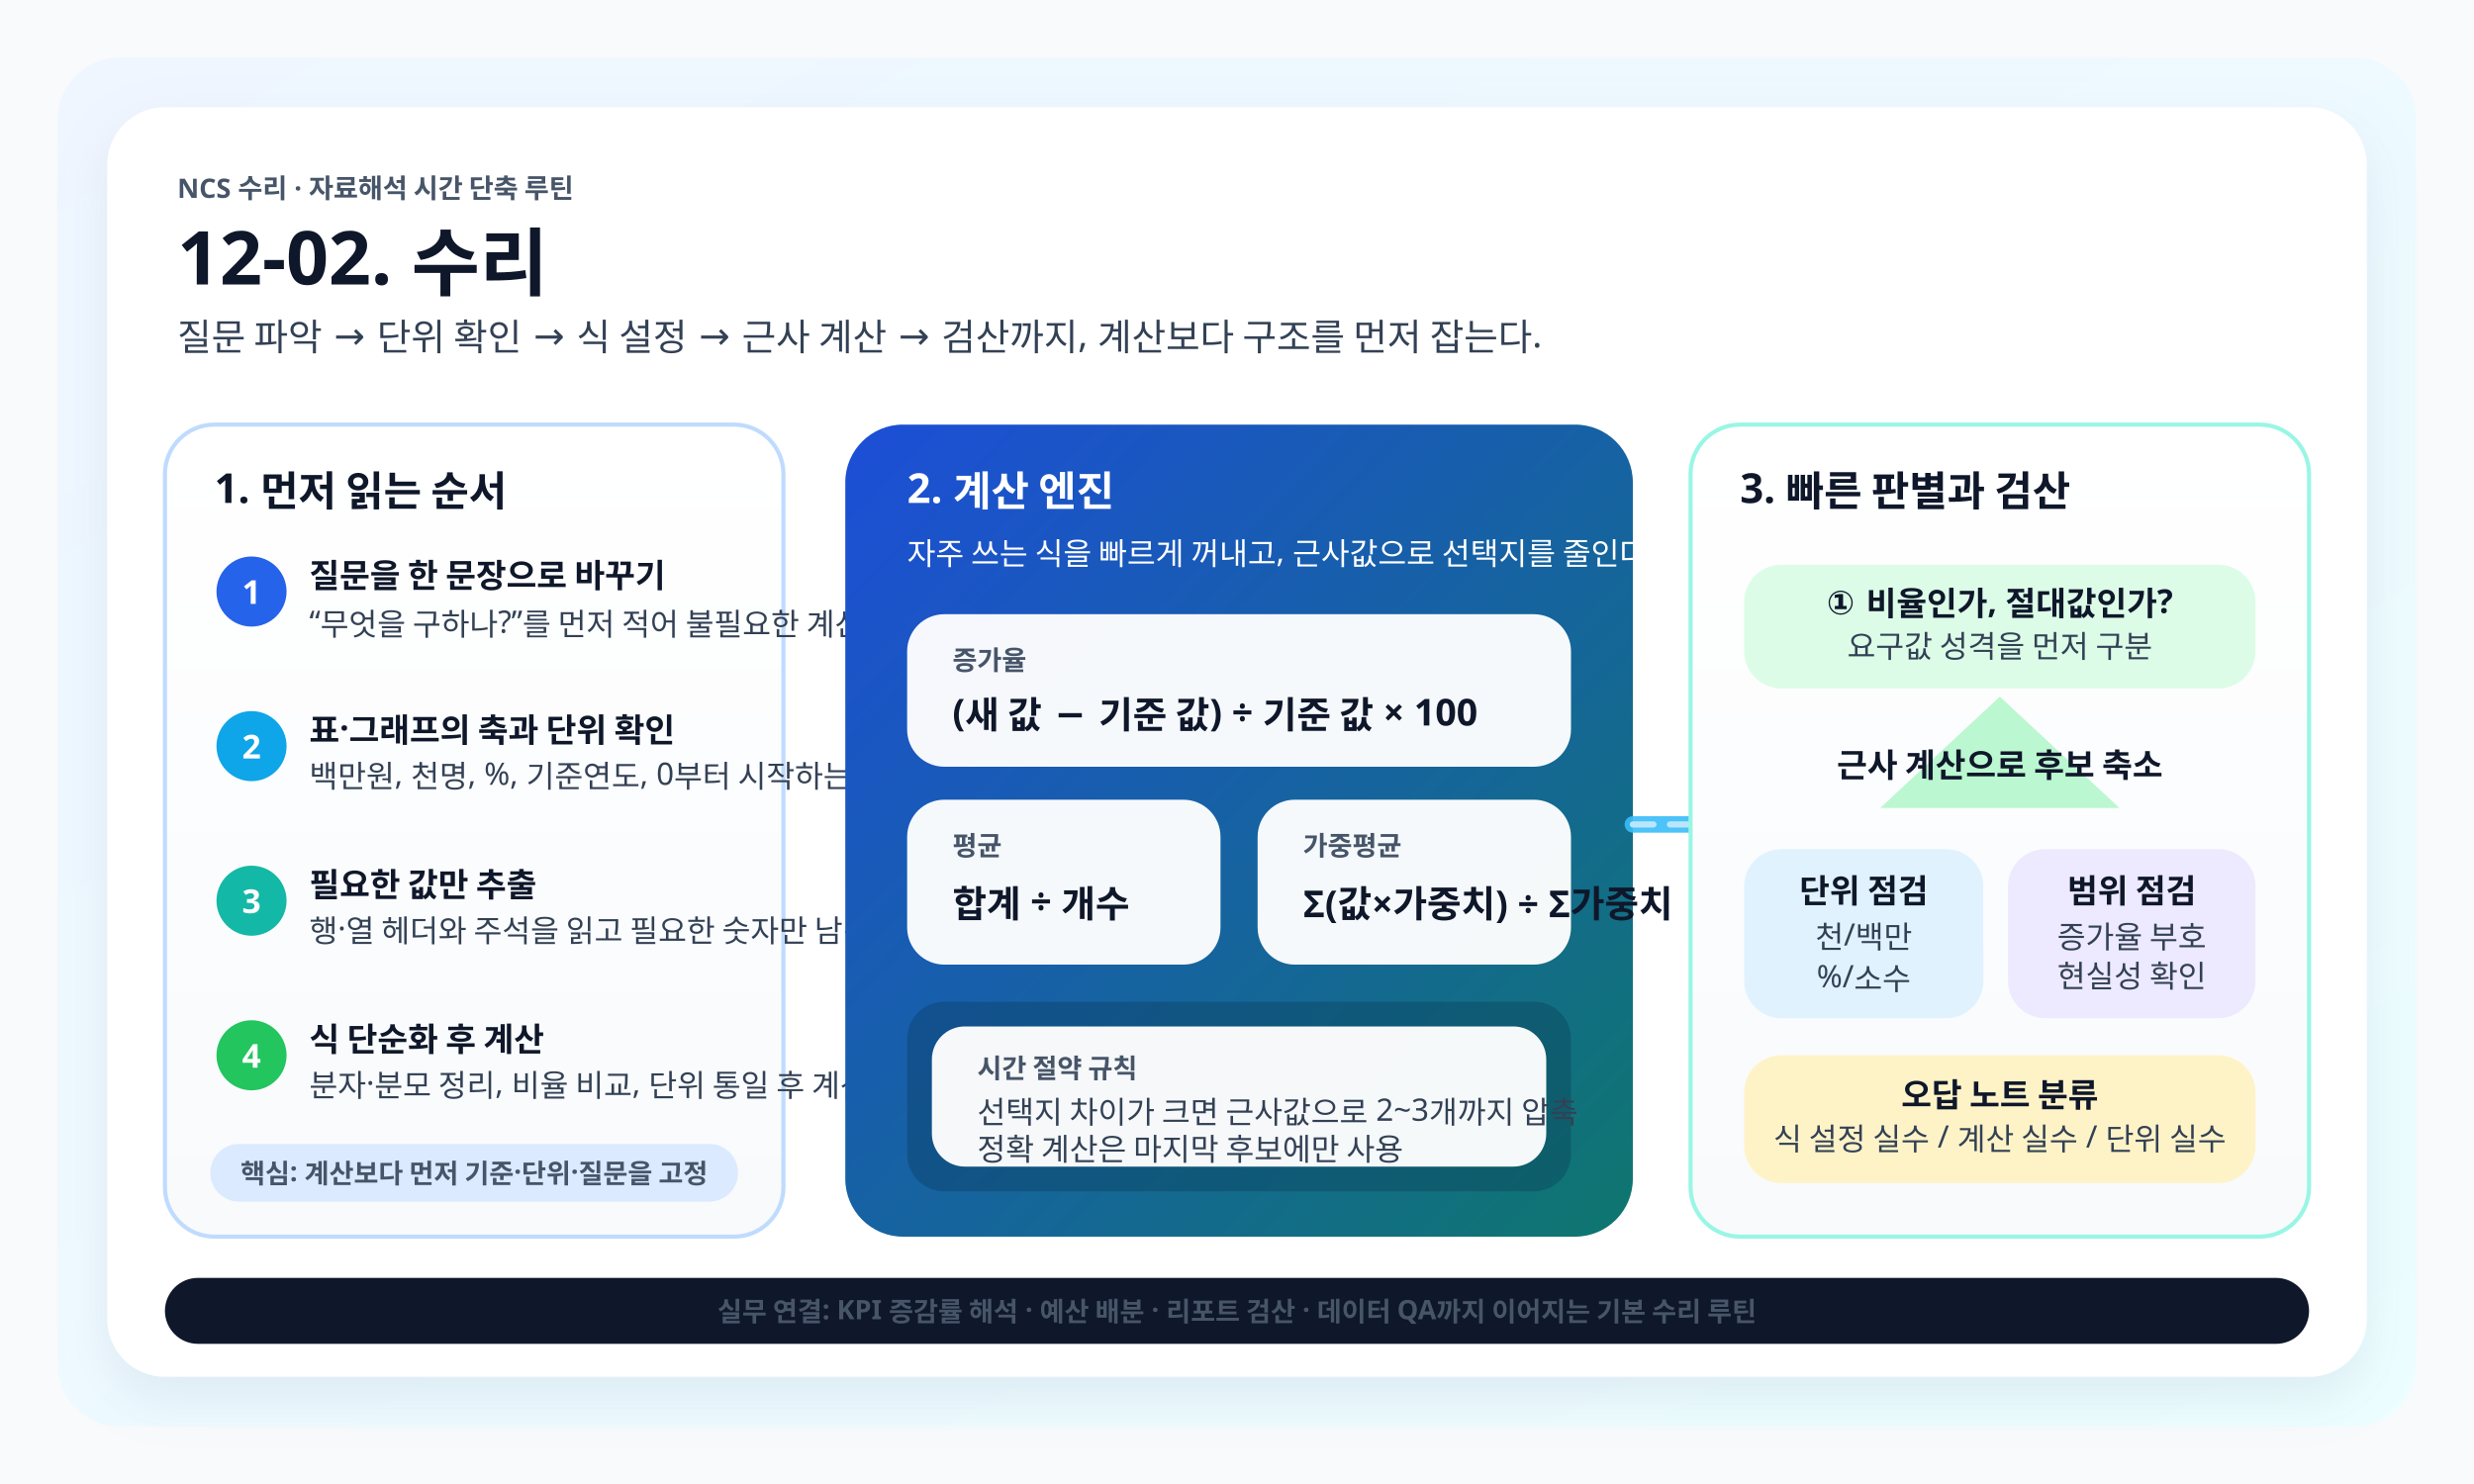
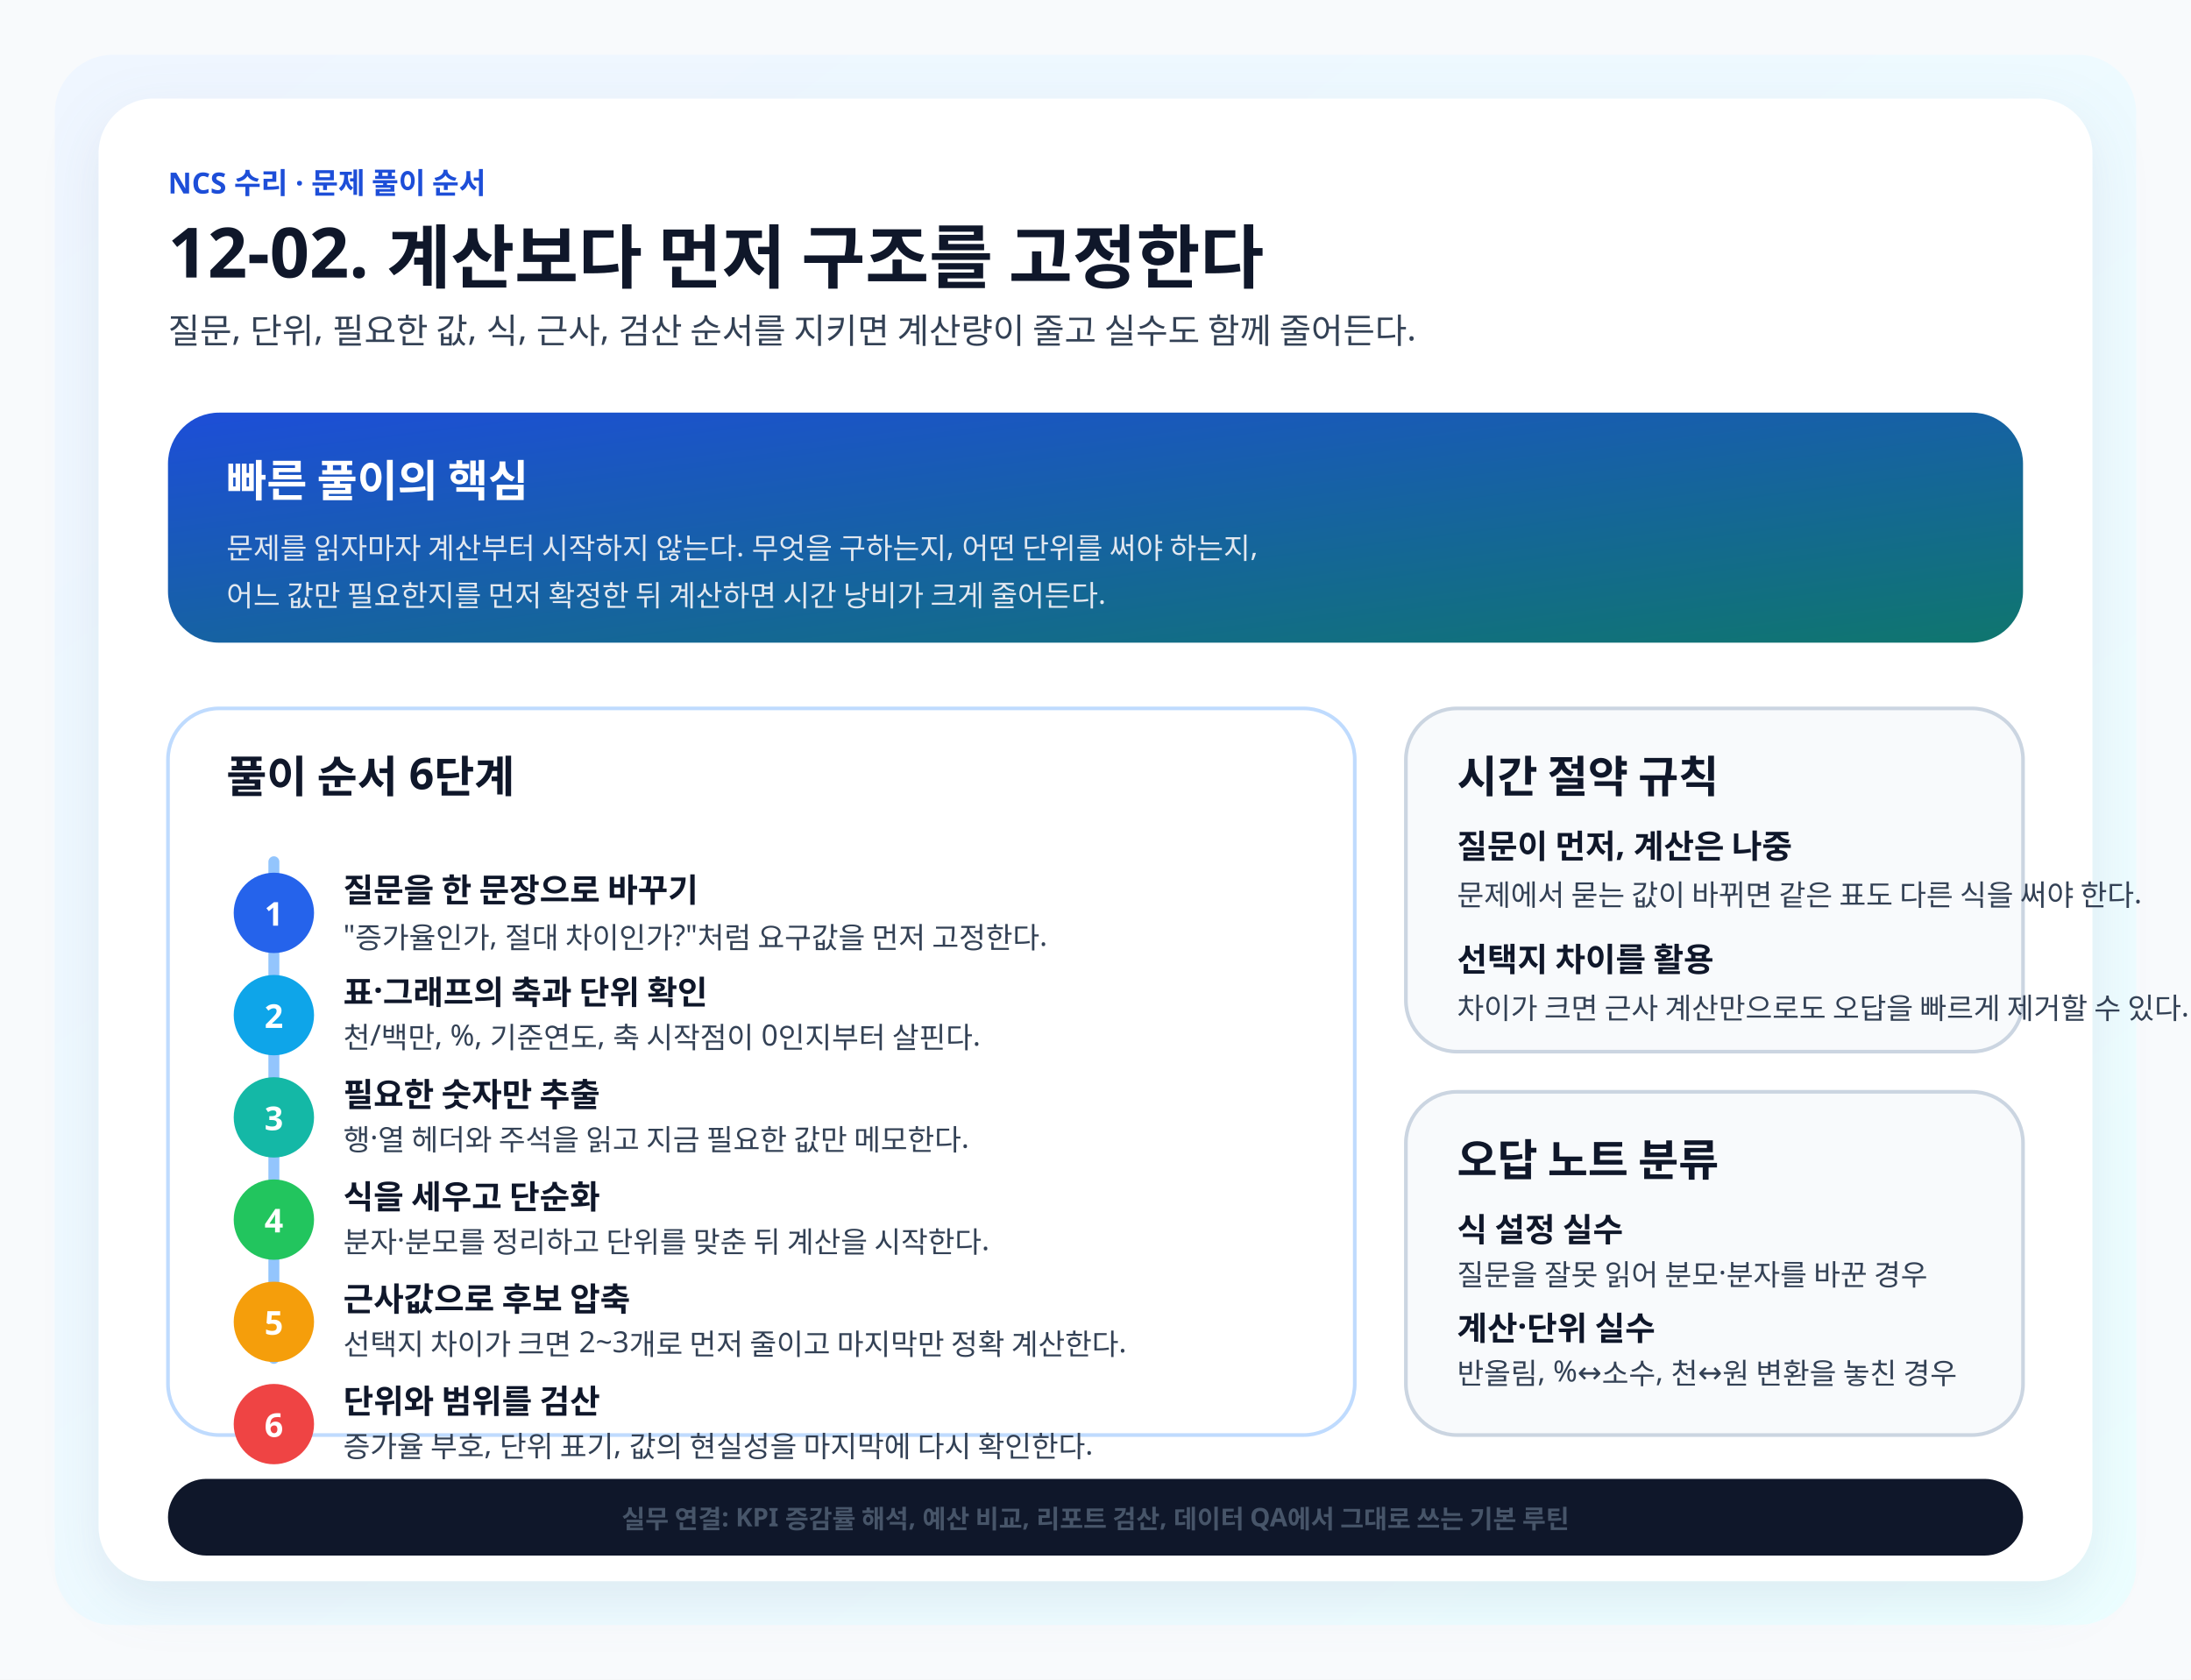
- <svg xmlns="http://www.w3.org/2000/svg" width="1200" height="720" viewBox="0 0 1200 720" role="img" aria-labelledby="title desc">
+ <svg xmlns="http://www.w3.org/2000/svg" width="1200" height="920" viewBox="0 0 1200 920" role="img" aria-labelledby="title desc">
  <defs>
    <linearGradient id="bg" x1="0" y1="0" x2="1" y2="1">
      <stop offset="0%" stop-color="#eff6ff" />
      <stop offset="100%" stop-color="#ecfeff" />
    </linearGradient>
-     <linearGradient id="panel" x1="0" y1="0" x2="0" y2="1">
-       <stop offset="0%" stop-color="#ffffff" />
-       <stop offset="100%" stop-color="#f8fafc" />
-     </linearGradient>
-     <linearGradient id="core" x1="0" y1="0" x2="1" y2="1">
+     <linearGradient id="hero" x1="0" y1="0" x2="1" y2="1">
      <stop offset="0%" stop-color="#1d4ed8" />
      <stop offset="100%" stop-color="#0f766e" />
    </linearGradient>
    <filter id="shadow" x="-10%" y="-10%" width="120%" height="120%">
-       <feDropShadow dx="0" dy="10" stdDeviation="12" flood-color="#94a3b8" flood-opacity="0.18" />
+       <feDropShadow dx="0" dy="10" stdDeviation="14" flood-color="#94a3b8" flood-opacity="0.18" />
    </filter>
    <style>
-       .title { font: 800 36px 'Pretendard','Noto Sans KR',sans-serif; fill: #0f172a; }
-       .subtitle { font: 500 18px 'Pretendard','Noto Sans KR',sans-serif; fill: #334155; }
-       .section { font: 800 20px 'Pretendard','Noto Sans KR',sans-serif; fill: #0f172a; }
-       .label { font: 700 16px 'Pretendard','Noto Sans KR',sans-serif; fill: #0f172a; }
-       .body { font: 500 15px 'Pretendard','Noto Sans KR',sans-serif; fill: #334155; }
-       .small { font: 700 13px 'Pretendard','Noto Sans KR',sans-serif; fill: #475569; }
-       .formula { font: 700 18px 'Pretendard','Noto Sans KR',sans-serif; fill: #0f172a; }
-       .white { fill: #ffffff; }
+       .title { font: 800 38px 'Pretendard','Noto Sans KR',sans-serif; fill: #0f172a; }
+       .subtitle { font: 500 19px 'Pretendard','Noto Sans KR',sans-serif; fill: #334155; }
+       .eyebrow { font: 700 16px 'Pretendard','Noto Sans KR',sans-serif; fill: #1d4ed8; }
+       .section { font: 800 24px 'Pretendard','Noto Sans KR',sans-serif; fill: #0f172a; }
+       .cardTitle { font: 700 18px 'Pretendard','Noto Sans KR',sans-serif; fill: #0f172a; }
+       .body { font: 500 16px 'Pretendard','Noto Sans KR',sans-serif; fill: #334155; }
+       .small { font: 700 14px 'Pretendard','Noto Sans KR',sans-serif; fill: #475569; }
+       .stepNum { font: 800 18px 'Pretendard','Noto Sans KR',sans-serif; fill: #ffffff; }
+       .whiteTitle { font: 800 24px 'Pretendard','Noto Sans KR',sans-serif; fill: #ffffff; }
+       .whiteBody { font: 500 16px 'Pretendard','Noto Sans KR',sans-serif; fill: #e2e8f0; }
    </style>
  </defs>
-   <rect width="1200" height="720" fill="#f8fafc" />
-   <rect x="28" y="28" width="1144" height="664" rx="30" fill="url(#bg)" />
-   <rect x="52" y="52" width="1096" height="616" rx="28" fill="#ffffff" filter="url(#shadow)" />
-   <text x="86" y="96" class="small">NCS 수리 · 자료해석 시간 단축 루틴</text>
-   <text x="86" y="138" class="title">12-02. 수리</text>
-   <text x="86" y="170" class="subtitle">질문 파악 → 단위 확인 → 식 설정 → 근사 계산 → 검산까지, 계산보다 구조를 먼저 잡는다.</text>
-   <rect x="80" y="206" width="300" height="394" rx="24" fill="url(#panel)" stroke="#bfdbfe" stroke-width="2" />
-   <text x="104" y="244" class="section">1. 먼저 읽는 순서</text>
-   <circle cx="122" cy="287" r="17" fill="#2563eb" />
-   <text x="122" y="293" text-anchor="middle" class="label white">1</text>
-   <text x="150" y="285" class="label">질문을 한 문장으로 바꾸기</text>
-   <text x="150" y="307" class="body">“무엇을 구하나?”를 먼저 적어 불필요한 계산 차단</text>
-   <circle cx="122" cy="362" r="17" fill="#0ea5e9" />
-   <text x="122" y="368" text-anchor="middle" class="label white">2</text>
-   <text x="150" y="360" class="label">표·그래프의 축과 단위 확인</text>
-   <text x="150" y="382" class="body">백만원, 천명, %, 기준연도, 0부터 시작하는 축 점검</text>
-   <circle cx="122" cy="437" r="17" fill="#14b8a6" />
-   <text x="122" y="443" text-anchor="middle" class="label white">3</text>
-   <text x="150" y="435" class="label">필요한 값만 추출</text>
-   <text x="150" y="457" class="body">행·열 헤더와 주석을 읽고 필요한 숫자만 남긴다</text>
-   <circle cx="122" cy="512" r="17" fill="#22c55e" />
-   <text x="122" y="518" text-anchor="middle" class="label white">4</text>
-   <text x="150" y="510" class="label">식 단순화 후 계산</text>
-   <text x="150" y="532" class="body">분자·분모 정리, 비율 비교, 단위 통일 후 계산 시작</text>
-   <rect x="102" y="555" width="256" height="28" rx="14" fill="#dbeafe" />
-   <text x="230" y="574" text-anchor="middle" class="small">핵심: 계산보다 먼저 기준·단위·질문을 고정</text>
-   <rect x="410" y="206" width="382" height="394" rx="28" fill="url(#core)" />
-   <text x="440" y="244" class="section white">2. 계산 엔진</text>
-   <text x="440" y="274" class="body white">자주 쓰는 식을 빠르게 꺼내고, 근사값으로 선택지를 줄인다.</text>
-   <rect x="440" y="298" width="322" height="74" rx="18" fill="#ffffff" opacity="0.96" />
-   <text x="462" y="325" class="small">증가율</text>
-   <text x="462" y="352" class="formula">(새 값 − 기준 값) ÷ 기준 값 × 100</text>
-   <rect x="440" y="388" width="152" height="80" rx="18" fill="#ffffff" opacity="0.96" />
-   <text x="462" y="415" class="small">평균</text>
-   <text x="462" y="445" class="formula">합계 ÷ 개수</text>
-   <rect x="610" y="388" width="152" height="80" rx="18" fill="#ffffff" opacity="0.96" />
-   <text x="632" y="415" class="small">가중평균</text>
-   <text x="632" y="445" class="formula">Σ(값×가중치) ÷ Σ가중치</text>
-   <rect x="440" y="486" width="322" height="92" rx="18" fill="#082f49" opacity="0.3" />
-   <rect x="452" y="498" width="298" height="68" rx="16" fill="#ffffff" opacity="0.96" />
-   <text x="474" y="523" class="small">시간 절약 규칙</text>
-   <text x="474" y="545" class="body">선택지 차이가 크면 근사값으로 2~3개까지 압축</text>
-   <text x="474" y="563" class="body">정확 계산은 마지막 후보에만 사용</text>
-   <path d="M 792 400 C 834 400, 848 400, 884 400" fill="none" stroke="#38bdf8" stroke-width="8" stroke-linecap="round" opacity="0.9" />
-   <path d="M 792 400 C 834 400, 848 400, 884 400" fill="none" stroke="#bae6fd" stroke-width="3" stroke-dasharray="10 8" stroke-linecap="round">
-     <animate attributeName="stroke-dashoffset" from="0" to="-72" dur="5s" repeatCount="indefinite" />
-   </path>
-   <rect x="820" y="206" width="300" height="394" rx="24" fill="url(#panel)" stroke="#99f6e4" stroke-width="2" />
-   <text x="844" y="244" class="section">3. 빠른 판별과 검산</text>
-   <rect x="846" y="274" width="248" height="60" rx="18" fill="#dcfce7" />
-   <text x="970" y="298" text-anchor="middle" class="label">① 비율인가, 절대값인가?</text>
-   <text x="970" y="319" text-anchor="middle" class="body">요구값 성격을 먼저 구분</text>
-   <polygon points="970,338 1028,392 912,392" fill="#bbf7d0" />
-   <text x="970" y="377" text-anchor="middle" class="label">근사 계산으로 후보 축소</text>
-   <rect x="846" y="412" width="116" height="82" rx="18" fill="#e0f2fe" />
-   <text x="904" y="438" text-anchor="middle" class="label">단위 점검</text>
-   <text x="904" y="460" text-anchor="middle" class="body">천/백만</text>
-   <text x="904" y="479" text-anchor="middle" class="body">%/소수</text>
-   <rect x="974" y="412" width="120" height="82" rx="18" fill="#ede9fe" />
-   <text x="1034" y="438" text-anchor="middle" class="label">범위 점검</text>
-   <text x="1034" y="460" text-anchor="middle" class="body">증가율 부호</text>
-   <text x="1034" y="479" text-anchor="middle" class="body">현실성 확인</text>
-   <rect x="846" y="512" width="248" height="62" rx="18" fill="#fef3c7" />
-   <text x="970" y="537" text-anchor="middle" class="label">오답 노트 분류</text>
-   <text x="970" y="558" text-anchor="middle" class="body">식 설정 실수 / 계산 실수 / 단위 실수</text>
-   <rect x="80" y="620" width="1040" height="32" rx="16" fill="#0f172a" />
-   <text x="600" y="641" text-anchor="middle" class="small" fill="#e2e8f0">실무 연결: KPI 증감률 해석 · 예산 배분 · 리포트 검산 · 데이터 QA까지 이어지는 기본 수리 루틴</text>
+   <rect width="1200" height="920" fill="#f8fafc" />
+   <rect x="30" y="30" width="1140" height="860" rx="32" fill="url(#bg)" />
+   <rect x="54" y="54" width="1092" height="812" rx="30" fill="#ffffff" filter="url(#shadow)" />
+   <text x="92" y="106" class="eyebrow">NCS 수리 · 문제 풀이 순서</text>
+   <text x="92" y="152" class="title">12-02. 계산보다 먼저 구조를 고정한다</text>
+   <text x="92" y="188" class="subtitle">질문, 단위, 필요한 값, 식, 근사, 검산 순서를 지키면 계산량이 줄고 실수도 함께 줄어든다.</text>
+   <rect x="92" y="226" width="1016" height="126" rx="28" fill="url(#hero)" />
+   <text x="124" y="272" class="whiteTitle">빠른 풀이의 핵심</text>
+   <text x="124" y="306" class="whiteBody">문제를 읽자마자 계산부터 시작하지 않는다. 무엇을 구하는지, 어떤 단위를 써야 하는지,</text>
+   <text x="124" y="332" class="whiteBody">어느 값만 필요한지를 먼저 확정한 뒤 계산하면 시간 낭비가 크게 줄어든다.</text>
+   <rect x="92" y="388" width="650" height="398" rx="28" fill="#ffffff" stroke="#bfdbfe" stroke-width="2" />
+   <text x="124" y="434" class="section">풀이 순서 6단계</text>
+   <line x1="150" y1="472" x2="150" y2="744" stroke="#93c5fd" stroke-width="6" stroke-linecap="round" />
+   <circle cx="150" cy="500" r="22" fill="#2563eb" />
+   <text x="150" y="507" text-anchor="middle" class="stepNum">1</text>
+   <text x="188" y="494" class="cardTitle">질문을 한 문장으로 바꾸기</text>
+   <text x="188" y="518" class="body">"증가율인가, 절대 차이인가?"처럼 요구값을 먼저 고정한다.</text>
+   <circle cx="150" cy="556" r="22" fill="#0ea5e9" />
+   <text x="150" y="563" text-anchor="middle" class="stepNum">2</text>
+   <text x="188" y="550" class="cardTitle">표·그래프의 축과 단위 확인</text>
+   <text x="188" y="574" class="body">천/백만, %, 기준연도, 축 시작점이 0인지부터 살핀다.</text>
+   <circle cx="150" cy="612" r="22" fill="#14b8a6" />
+   <text x="150" y="619" text-anchor="middle" class="stepNum">3</text>
+   <text x="188" y="606" class="cardTitle">필요한 숫자만 추출</text>
+   <text x="188" y="630" class="body">행·열 헤더와 주석을 읽고 지금 필요한 값만 메모한다.</text>
+   <circle cx="150" cy="668" r="22" fill="#22c55e" />
+   <text x="150" y="675" text-anchor="middle" class="stepNum">4</text>
+   <text x="188" y="662" class="cardTitle">식을 세우고 단순화</text>
+   <text x="188" y="686" class="body">분자·분모를 정리하고 단위를 맞춘 뒤 계산을 시작한다.</text>
+   <circle cx="150" cy="724" r="22" fill="#f59e0b" />
+   <text x="150" y="731" text-anchor="middle" class="stepNum">5</text>
+   <text x="188" y="718" class="cardTitle">근사값으로 후보 압축</text>
+   <text x="188" y="742" class="body">선택지 차이가 크면 2~3개로 먼저 줄이고 마지막만 정확 계산한다.</text>
+   <circle cx="150" cy="780" r="22" fill="#ef4444" />
+   <text x="150" y="787" text-anchor="middle" class="stepNum">6</text>
+   <text x="188" y="774" class="cardTitle">단위와 범위를 검산</text>
+   <text x="188" y="798" class="body">증가율 부호, 단위 표기, 값의 현실성을 마지막에 다시 확인한다.</text>
+   <rect x="770" y="388" width="338" height="188" rx="28" fill="#f8fafc" stroke="#cbd5e1" stroke-width="2" />
+   <text x="798" y="434" class="section">시간 절약 규칙</text>
+   <text x="798" y="470" class="cardTitle">질문이 먼저, 계산은 나중</text>
+   <text x="798" y="496" class="body">문제에서 묻는 값이 바뀌면 같은 표도 다른 식을 써야 한다.</text>
+   <text x="798" y="532" class="cardTitle">선택지 차이를 활용</text>
+   <text x="798" y="558" class="body">차이가 크면 근사 계산만으로도 오답을 빠르게 제거할 수 있다.</text>
+   <rect x="770" y="598" width="338" height="188" rx="28" fill="#f8fafc" stroke="#cbd5e1" stroke-width="2" />
+   <text x="798" y="644" class="section">오답 노트 분류</text>
+   <text x="798" y="680" class="cardTitle">식 설정 실수</text>
+   <text x="798" y="704" class="body">질문을 잘못 읽어 분모·분자를 바꾼 경우</text>
+   <text x="798" y="734" class="cardTitle">계산·단위 실수</text>
+   <text x="798" y="758" class="body">반올림, %↔소수, 천↔원 변환을 놓친 경우</text>
+   <rect x="92" y="810" width="1016" height="42" rx="21" fill="#0f172a" />
+   <text x="600" y="837" text-anchor="middle" class="small" fill="#e2e8f0">실무 연결: KPI 증감률 해석, 예산 비교, 리포트 검산, 데이터 QA에서 그대로 쓰는 기본 루틴</text>
</svg>
